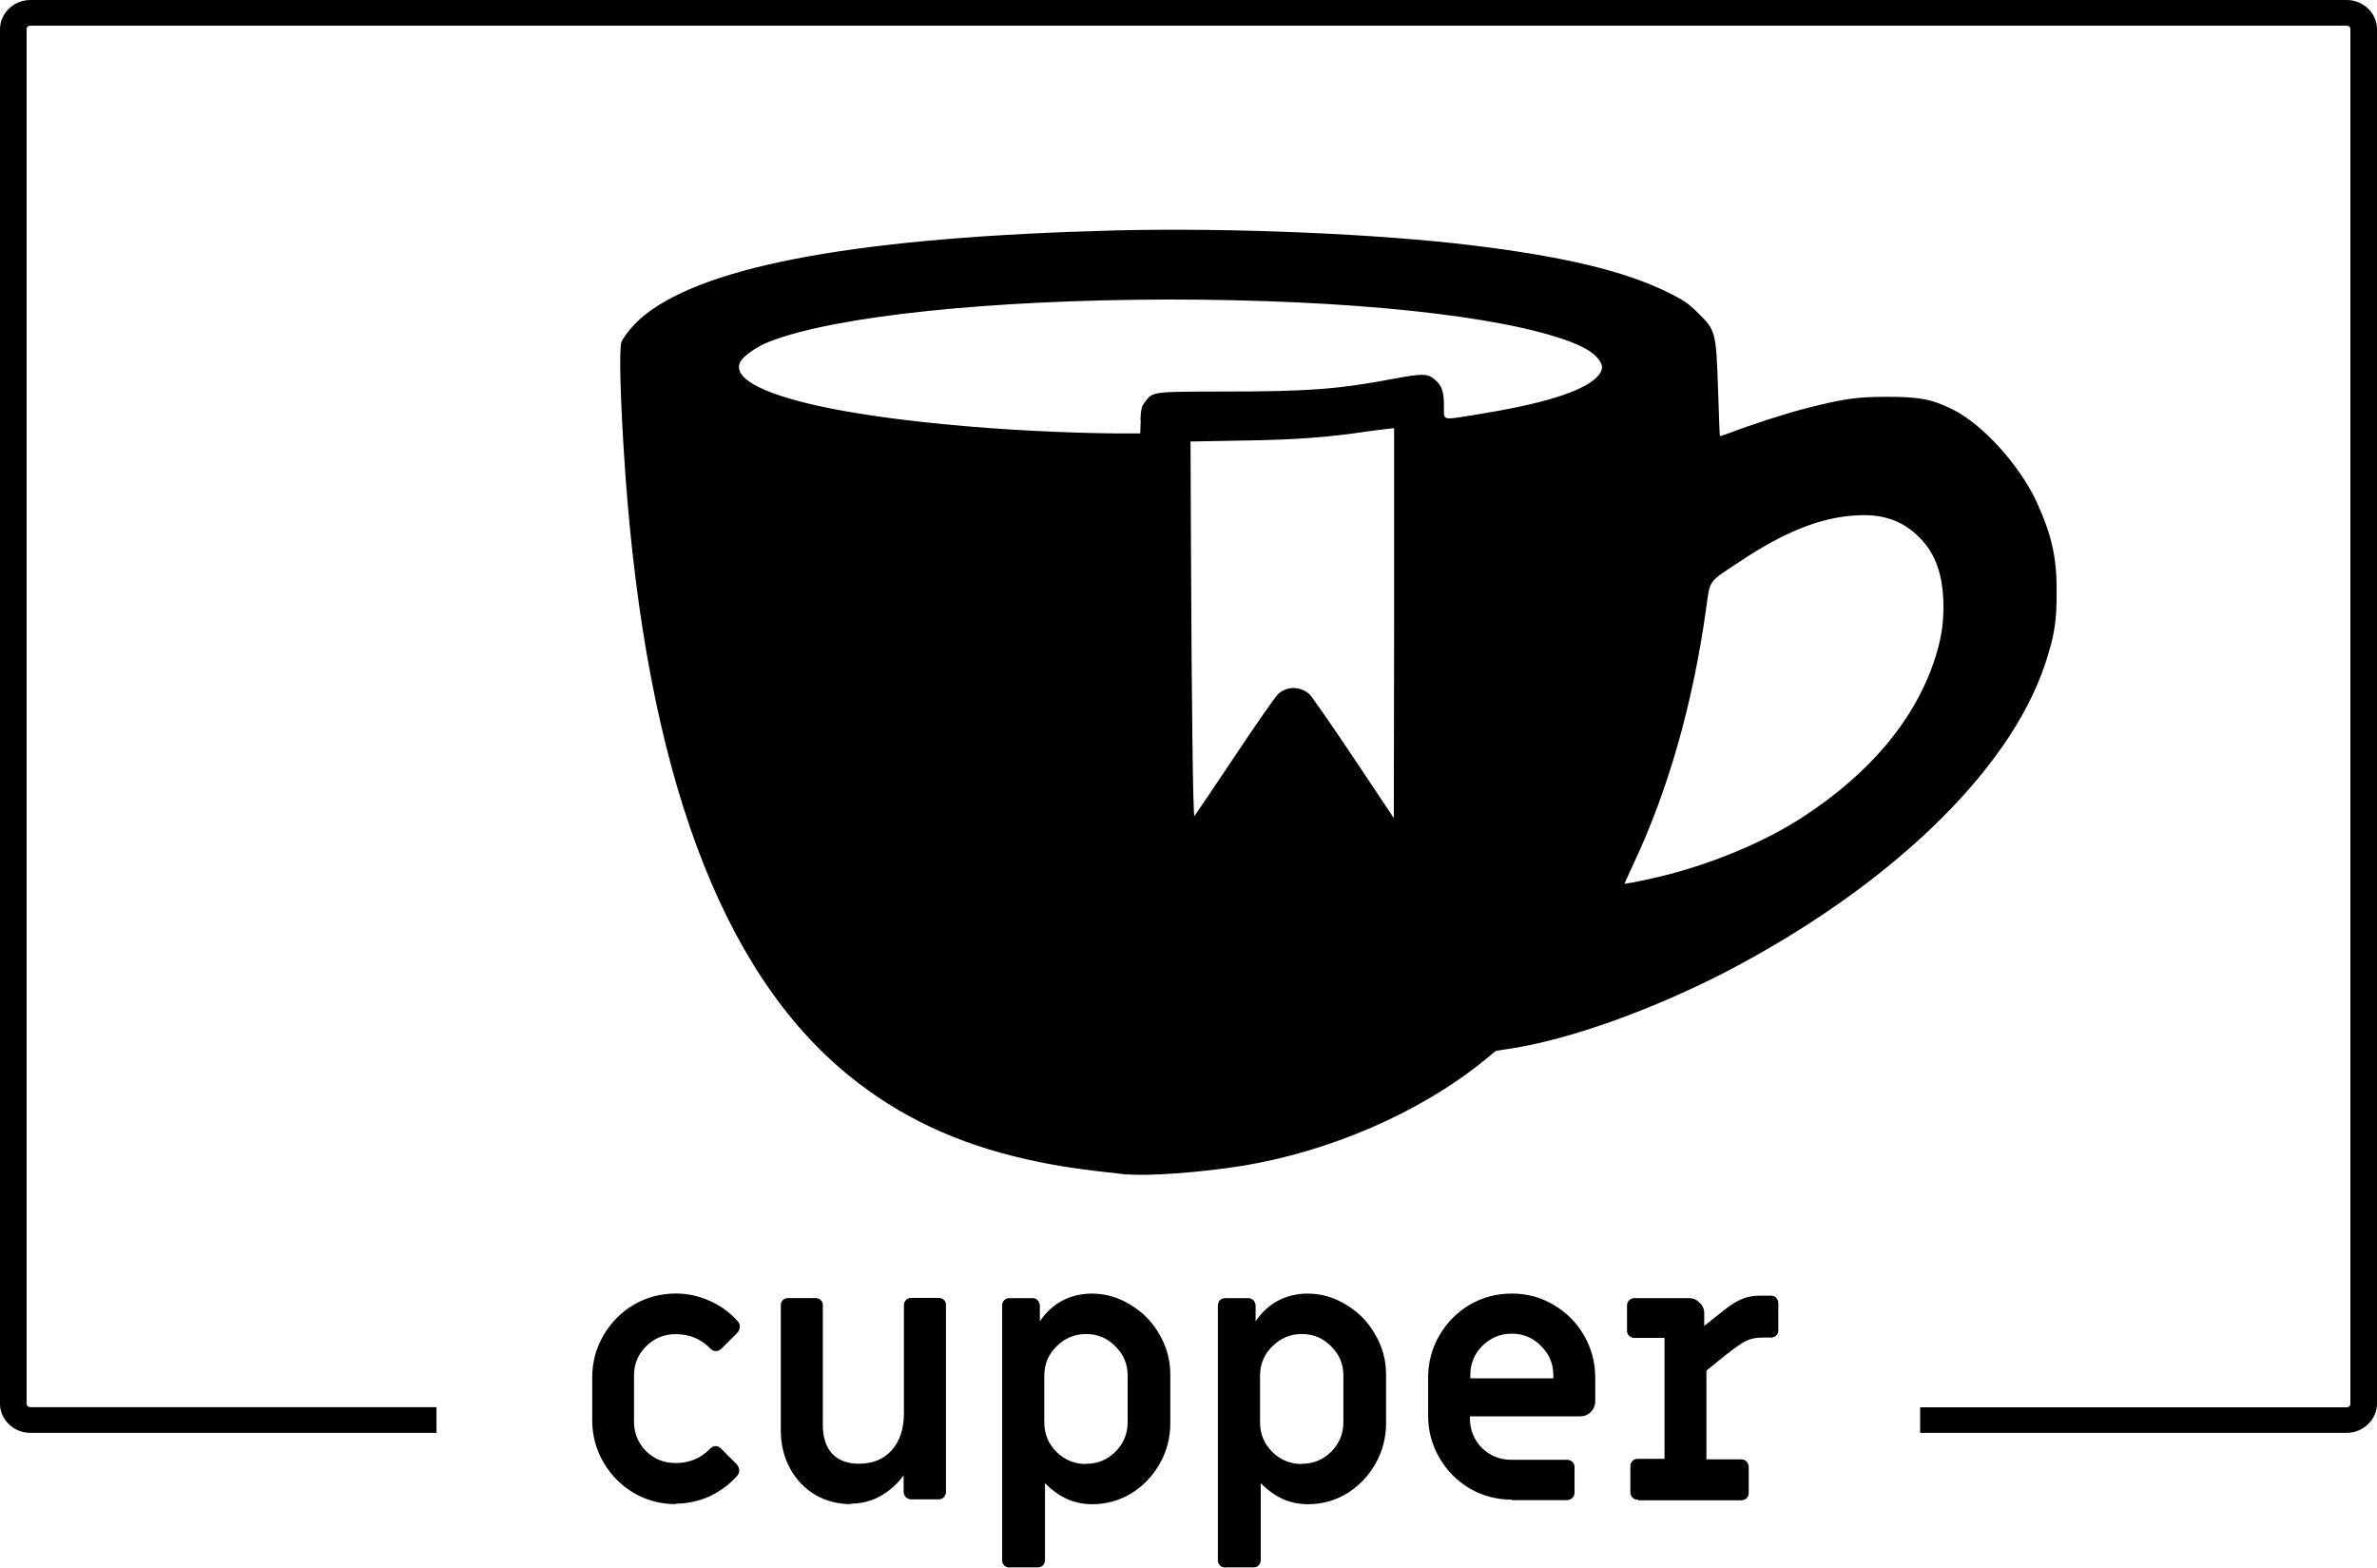
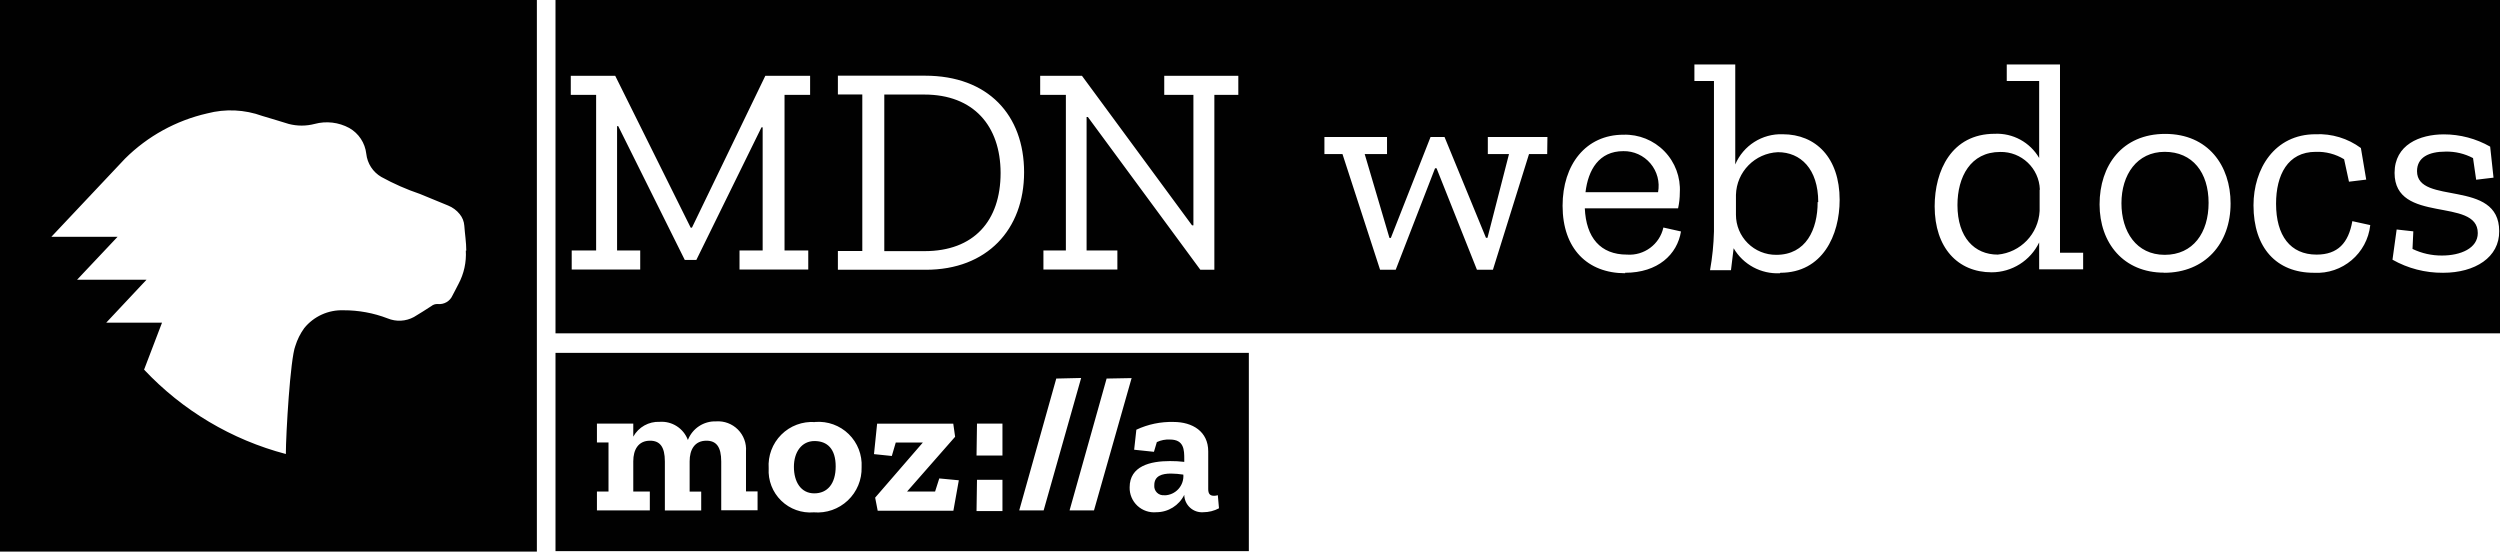
- <svg xmlns="http://www.w3.org/2000/svg" viewBox="0 0 152.7 100.69">
-   <path d="M1.96 0C.88 0 0 .85 0 1.88v88.3c0 1 .88 1.86 1.94 1.86h26.1v-1.65H1.96c-.15 0-.25-.1-.25-.23V1.87c0-.14.1-.22.24-.22h148.8c.15 0 .24.08.24.23v88.3c0 .13-.1.22-.24.22h-27.4v1.64h27.4c1.07 0 1.95-.86 1.95-1.88V1.87c0-1.02-.88-1.87-1.94-1.87H1.96z" white-space="normal" style="text-decoration-color:#000000;isolation:auto;mix-blend-mode:normal;text-indent:0;block-progression:tb;text-decoration-line:none;text-transform:none;text-decoration-style:solid" color="#000" solid-color="#000000" />
-   <path d="M72.43 75.45c-3.22-.35-4.48-.54-6.43-.97-4.5-1-8.23-2.75-11.48-5.4-8.24-6.7-13-19.6-14.36-38.8-.32-4.66-.4-7.98-.23-8.34.25-.5.93-1.27 1.48-1.7 4.06-3.24 14-5.02 30.3-5.44 7.44-.18 16.9.22 23.04.98 5.87.73 9.62 1.64 12.4 3 1.04.52 1.3.7 1.95 1.34 1.12 1.1 1.14 1.2 1.27 4.88.05 1.65.1 3 .12 3.02 0 0 .25-.07.54-.18 1.34-.52 3.74-1.3 5.06-1.63 2.38-.6 3.17-.72 5.18-.72 2.04 0 2.84.15 4.15.8 1.93.95 4.3 3.56 5.42 5.96.97 2.14 1.3 3.56 1.28 5.85 0 1.9-.16 2.8-.75 4.58-2.3 6.9-10.07 14.34-20.6 19.8-4.68 2.4-9.83 4.25-13.62 4.86l-1.05.16-.82.67c-4.08 3.3-9.88 5.82-15.56 6.73-2.63.42-6 .66-7.3.53zm34.03-19.1c3.4-.8 6.9-2.25 9.45-3.93 4.18-2.75 7-6.07 8.3-9.84.46-1.34.64-2.35.64-3.64-.02-2-.5-3.4-1.58-4.45-1.07-1.06-2.34-1.5-4.08-1.38-2.25.13-4.6 1.07-7.45 2.98-2.05 1.36-1.87 1.1-2.14 3.02-.86 6.16-2.45 11.7-4.7 16.46l-.55 1.2.46-.07c.26-.04 1-.2 1.64-.35zm-27.14-7.77c1.38-2.07 2.65-3.9 2.82-4.03.58-.5 1.44-.46 2 .06.16.17 1.45 2.02 2.85 4.12l2.55 3.82.02-12.5V27.5c-.02 0-.74.08-1.62.2-2.67.4-4.73.55-8.16.6l-3.3.06.03 7.1c.04 9.5.13 17.06.22 16.96.04-.04 1.2-1.77 2.6-3.85zm-6.06-21.57c.04-.75.07-.9.3-1.2.5-.66.47-.65 4.97-.66 5.52 0 7.38-.14 11-.82 1.87-.35 2.17-.34 2.63.04.47.4.6.78.6 1.68 0 1-.2.94 1.98.6 4.34-.7 6.84-1.46 7.82-2.4.45-.45.47-.8.06-1.26-.35-.4-.9-.72-1.78-1.05-4.46-1.68-14.23-2.7-25.75-2.7-11.48.02-21.44 1.06-25.65 2.7-.84.33-1.65.9-1.87 1.28-.55 1 1.2 2 4.94 2.84 4.5 1 12.1 1.7 19.08 1.78h1.66l.03-.84zM43.42 96.62q-1.468 0-2.71-.723-1.22-.723-1.943-1.965-.723-1.243-.723-2.71v-2.734q0-1.47.723-2.71t1.942-1.966q1.24-.723 2.71-.723 1.13 0 2.17.47 1.03.45 1.78 1.29.16.16.16.36 0 .25-.21.45l-.97.97q-.16.16-.37.16t-.39-.21q-.88-.88-2.19-.88-1.11 0-1.9.79-.77.76-.77 1.87v2.96q0 1.1.77 1.89.79.77 1.89.77 1.31 0 2.19-.88.18-.21.38-.21t.36.16l.97.97q.2.2.2.45 0 .2-.16.36-.75.83-1.79 1.31-1.04.45-2.17.45zm11.26 0q-1.288 0-2.327-.61-1.016-.61-1.604-1.694-.59-1.084-.59-2.44v-8.02q0-.203.13-.338t.34-.136h1.76q.2 0 .34.136t.13.34v7.68q0 1.197.61 1.852.61.632 1.71.632 1.33 0 2.1-.858.79-.88.79-2.395v-6.92q0-.21.13-.34t.34-.14h1.76q.2 0 .34.13t.13.34v12q0 .2-.14.34t-.34.13h-1.76q-.21 0-.34-.14t-.14-.34v-1.06q-.63.86-1.52 1.35-.86.47-1.9.47zm10.17 4.07q-.203 0-.34-.136t-.134-.338V83.86q0-.203.135-.338t.34-.136h1.47q.21 0 .34.136t.14.34v1.015q.59-.88 1.45-1.333.88-.45 1.88-.45 1.33 0 2.49.72 1.18.702 1.86 1.9.7 1.196.7 2.574v3.14q0 1.378-.67 2.576t-1.83 1.92q-1.15.7-2.53.7-.83 0-1.62-.34-.762-.36-1.4-1.015v4.94q0 .2-.13.34t-.34.13h-1.77zm4.925-6.664q1.107 0 1.875-.768.79-.79.79-1.898v-3.004q0-1.107-.79-1.875-.768-.79-1.875-.79t-1.898.79q-.79.77-.79 1.88v3.01q0 1.11.79 1.9.79.77 1.898.77zm8.935 6.664q-.203 0-.34-.136t-.134-.338V83.86q0-.203.135-.338t.34-.136h1.47q.21 0 .34.136t.14.34v1.015q.59-.88 1.45-1.333.88-.45 1.88-.45 1.33 0 2.49.72 1.18.702 1.86 1.9.7 1.196.7 2.574v3.14q0 1.378-.67 2.576t-1.83 1.92q-1.15.7-2.53.7-.83 0-1.62-.34-.762-.36-1.4-1.015v4.94q0 .2-.13.34t-.34.13h-1.77zm4.925-6.664q1.107 0 1.875-.768.79-.79.79-1.898v-3.004q0-1.107-.79-1.875-.768-.79-1.875-.79t-1.898.79q-.79.77-.79 1.88v3.01q0 1.11.79 1.9.79.77 1.898.77zM97.12 96.33q-1.468 0-2.71-.723-1.22-.723-1.943-1.965-.723-1.243-.723-2.71v-2.44q0-1.47.722-2.71t1.943-1.967q1.24-.723 2.71-.723t2.68.723q1.24.723 1.96 1.966.72 1.25.72 2.71v1.52q0 .41-.3.7-.27.27-.68.27h-7.07v.12q0 1.11.76 1.9.79.77 1.9.77h3.59q.2 0 .34.14t.13.34v1.63q0 .21-.14.34t-.338.14H97.1zm2.666-7.794v-.203q0-1.107-.79-1.875-.77-.79-1.876-.79t-1.898.79q-.768.768-.768 1.875v.203h5.33zm5.424 7.794q-.203 0-.34-.136t-.134-.338v-1.672q0-.203.135-.34t.34-.134h1.72v-7.77h-1.94q-.2 0-.34-.137t-.13-.34V83.86q0-.203.14-.34t.34-.134h3.5q.41 0 .68.294.3.27.3.677v.813l1.22-.97q.68-.543 1.18-.746.5-.226 1.18-.226h.7q.21 0 .34.135t.14.34v1.738q0 .21-.13.34t-.34.14h-.58q-.59 0-1.02.21-.43.21-1.31.91l-1.24 1v5.7h2.238q.21 0 .34.14t.14.34v1.67q0 .21-.132.34t-.34.14h-6.59z" />
+ <svg xmlns="http://www.w3.org/2000/svg" id="Layer_1" data-name="Layer 1" viewBox="0 0 216.02 47.96">
+   <defs>
+     <style>.cls-1{fill:#010101;}</style>
+   </defs>
+   <path class="cls-1" d="M48,30.49h59.91V47.62H48Zm57.23,12.3a1.19,1.19,0,0,1-.32.05c-.34,0-.51-.15-.51-.58V39c0-1.71-1.35-2.54-3-2.54a7.13,7.13,0,0,0-3.21.67L98,38.86l1.71.18.25-.84a2.35,2.35,0,0,1,1.14-.22c1.22,0,1.23.91,1.23,1.69v.24a9.92,9.92,0,0,0-1.23-.07c-1.71,0-3.49.43-3.49,2.27a2.11,2.11,0,0,0,2.31,2.15,2.69,2.69,0,0,0,2.41-1.5,1.53,1.53,0,0,0,1.65,1.5,2.88,2.88,0,0,0,1.35-.34Zm-4.61,0a.79.79,0,0,1-.88-.87c0-.81.68-1,1.44-1a7.6,7.6,0,0,1,1.07.09,1.66,1.66,0,0,1-1.63,1.79Zm-5-10.08L92.42,44.1h2.11l3.25-11.43Zm-4.35,0L88.07,44.1h2.11l3.24-11.44Zm-6.89,6.65h2.24V36.6H84.42Zm0,4.8h2.24v-2.7H84.42ZM80.8,42.47H78.38l4.15-4.73-.16-1.13H75.79l-.27,2.63,1.54.16.34-1.16h2.34L75.62,43l.22,1.13h6.54l.47-2.63-1.69-.16Zm-10.38-6a3.75,3.75,0,0,0-4,4,3.6,3.6,0,0,0,3.9,3.8,3.81,3.81,0,0,0,4.13-3.9,3.72,3.72,0,0,0-4-3.91Zm-.06,6.16c-1.16,0-1.76-1-1.76-2.29s.68-2.23,1.78-2.23,1.83.67,1.83,2.19-.73,2.33-1.85,2.33ZM64.46,39a2.42,2.42,0,0,0-2.58-2.59,2.52,2.52,0,0,0-2.44,1.61A2.42,2.42,0,0,0,57,36.45a2.48,2.48,0,0,0-2.28,1.28V36.6H51.58v1.63h1v4.24h-1V44.1h4.57V42.47H54.72V39.86c0-1,.43-1.78,1.45-1.78.84,0,1.28.51,1.28,1.8v4.23h3.14V42.48h-1V39.86c0-1,.43-1.78,1.45-1.78.84,0,1.28.51,1.28,1.8v4.21h3.14V42.46h-1Zm78.79-22.39H137c.23-1.93,1.16-3.55,3.27-3.55a3,3,0,0,1,3,3.55Zm74-17V28.8H48V-.34ZM70,6.55H66.13L59.79,19.67h-.11L53.16,6.55H49.32V8.2h2.19V21.64H49.4v1.65h5.92V21.64h-2V10.9h.1l5.75,11.56h1L65.8,11h.1V21.64h-2v1.65h5.94V21.64H67.79V8.2H70ZM80,23.31c5.29,0,8.49-3.48,8.49-8.42s-3.1-8.35-8.56-8.35H72.4V8.16h2.11V21.69H72.4v1.62ZM107,6.55H100.6V8.2h2.52V19.47H103L93.49,6.55H89.88V8.2H92.1V21.64H90.16v1.65h6.39V21.64H93.89V10.11H94l9.72,13.2h1.21V8.2H107Zm26.71,5.29h-5.15v1.47h1.83l-1.86,7.24h-.13l-3.58-8.71h-1.21l-3.43,8.72h-.12l-2.14-7.25h1.93V11.84h-5.41v1.47H116l3.25,10h1.35L124,14.54h.13l3.49,8.77H129l3.12-10h1.57Zm6.71,11.73c2.84,0,4.51-1.59,4.83-3.57l-1.52-.34A3,3,0,0,1,140.58,22c-2.29,0-3.53-1.47-3.64-4H145a6.23,6.23,0,0,0,.15-1.36,4.73,4.73,0,0,0-4.87-5c-3.25,0-5.26,2.58-5.26,6.14,0,3.72,2.16,5.83,5.41,5.83Zm13.41,0c3.66,0,5.13-3.25,5.13-6.3,0-3.64-2.06-5.67-4.92-5.67a4.29,4.29,0,0,0-4.1,2.61V5.57h-3.53V7h1.69V20a22,22,0,0,1-.34,3.35h1.81c0-.12.23-1.78.23-1.9a4.37,4.37,0,0,0,4,2.16ZM180,21.84h-2V5.57h-4.6V7h2.8v6.65a4.22,4.22,0,0,0-3.84-2.09c-3.74,0-5.19,3.2-5.19,6.27,0,3.58,2,5.7,4.93,5.7a4.56,4.56,0,0,0,4.1-2.58v2.32H180Zm7,1.73c3.53,0,5.75-2.53,5.74-6,0-3.25-1.93-6-5.65-6s-5.67,2.73-5.67,6.09,2.09,5.9,5.57,5.9Zm12.94,0a4.63,4.63,0,0,0,4.87-4.12l-1.55-.34C202.93,21,202,22,200.17,22c-2.27,0-3.5-1.64-3.5-4.4,0-2.47,1-4.48,3.43-4.48a4.41,4.41,0,0,1,2.45.64l.42,1.94,1.49-.18L204,12.79a6.13,6.13,0,0,0-3.92-1.19c-3.55,0-5.36,3-5.36,6.14,0,3.69,2,5.83,5.21,5.83Zm11.17,0c2.76,0,4.87-1.34,4.84-3.6,0-4.56-7.1-2.19-7.1-5.18,0-1.18,1-1.69,2.48-1.69a4.83,4.83,0,0,1,2.36.56l.27,1.87,1.5-.18-.29-2.68a8.1,8.1,0,0,0-4-1.06c-2.09,0-4.26.9-4.26,3.33,0,4.46,7.19,2.06,7.19,5.2,0,1.32-1.49,1.94-3.09,1.94a5.76,5.76,0,0,1-2.55-.57l.07-1.52-1.44-.16-.36,2.61a8.71,8.71,0,0,0,4.36,1.13Zm-54.05-6.11c0,2.37-1,4.56-3.58,4.56A3.46,3.46,0,0,1,150,18.56V16.84a3.79,3.79,0,0,1,3.63-3.69c1.95,0,3.48,1.44,3.48,4.31Zm19.18-1.06v1.83A4,4,0,0,1,172.62,22c-2,0-3.48-1.47-3.48-4.28,0-2.43,1.13-4.59,3.69-4.59a3.36,3.36,0,0,1,3.43,3.25Zm14.6,1.13c0,2.58-1.34,4.49-3.79,4.49s-3.74-2-3.74-4.46,1.34-4.44,3.74-4.44,3.79,1.78,3.79,4.41ZM86.46,14.94c0,4.16-2.32,6.76-6.57,6.76H76.41V8.17h3.46c4.26,0,6.58,2.71,6.59,6.77ZM-1.61-.34h48v48h-48Zm41.9,22c0-.72-.12-1.44-.17-2.16a1.77,1.77,0,0,0-.4-1,2.46,2.46,0,0,0-1-.74c-.8-.32-1.62-.67-2.43-1a20.66,20.66,0,0,1-3.34-1.47,2.64,2.64,0,0,1-1.3-2,2.94,2.94,0,0,0-1.47-2.23,4.06,4.06,0,0,0-3-.35,4.43,4.43,0,0,1-2.23,0l-1.11-.34-.3-.09-.87-.26A8,8,0,0,0,17.9,9.8a14.72,14.72,0,0,0-7.09,3.9L4.44,20.46h5.72l-3.5,3.71h6L9.18,27.88H14l-1.55,4.06a25.84,25.84,0,0,0,12.25,7.29c0-1.67.38-8.24.82-9.34a5.3,5.3,0,0,1,.77-1.54,4.18,4.18,0,0,1,3.39-1.54,10.54,10.54,0,0,1,3.81.7,2.64,2.64,0,0,0,2.28-.12c.51-.3,1-.62,1.5-.94a.8.8,0,0,1,.56-.18,1.24,1.24,0,0,0,1.27-.74c.16-.33.35-.64.52-1a5.43,5.43,0,0,0,.63-2.88Z" />
</svg>
